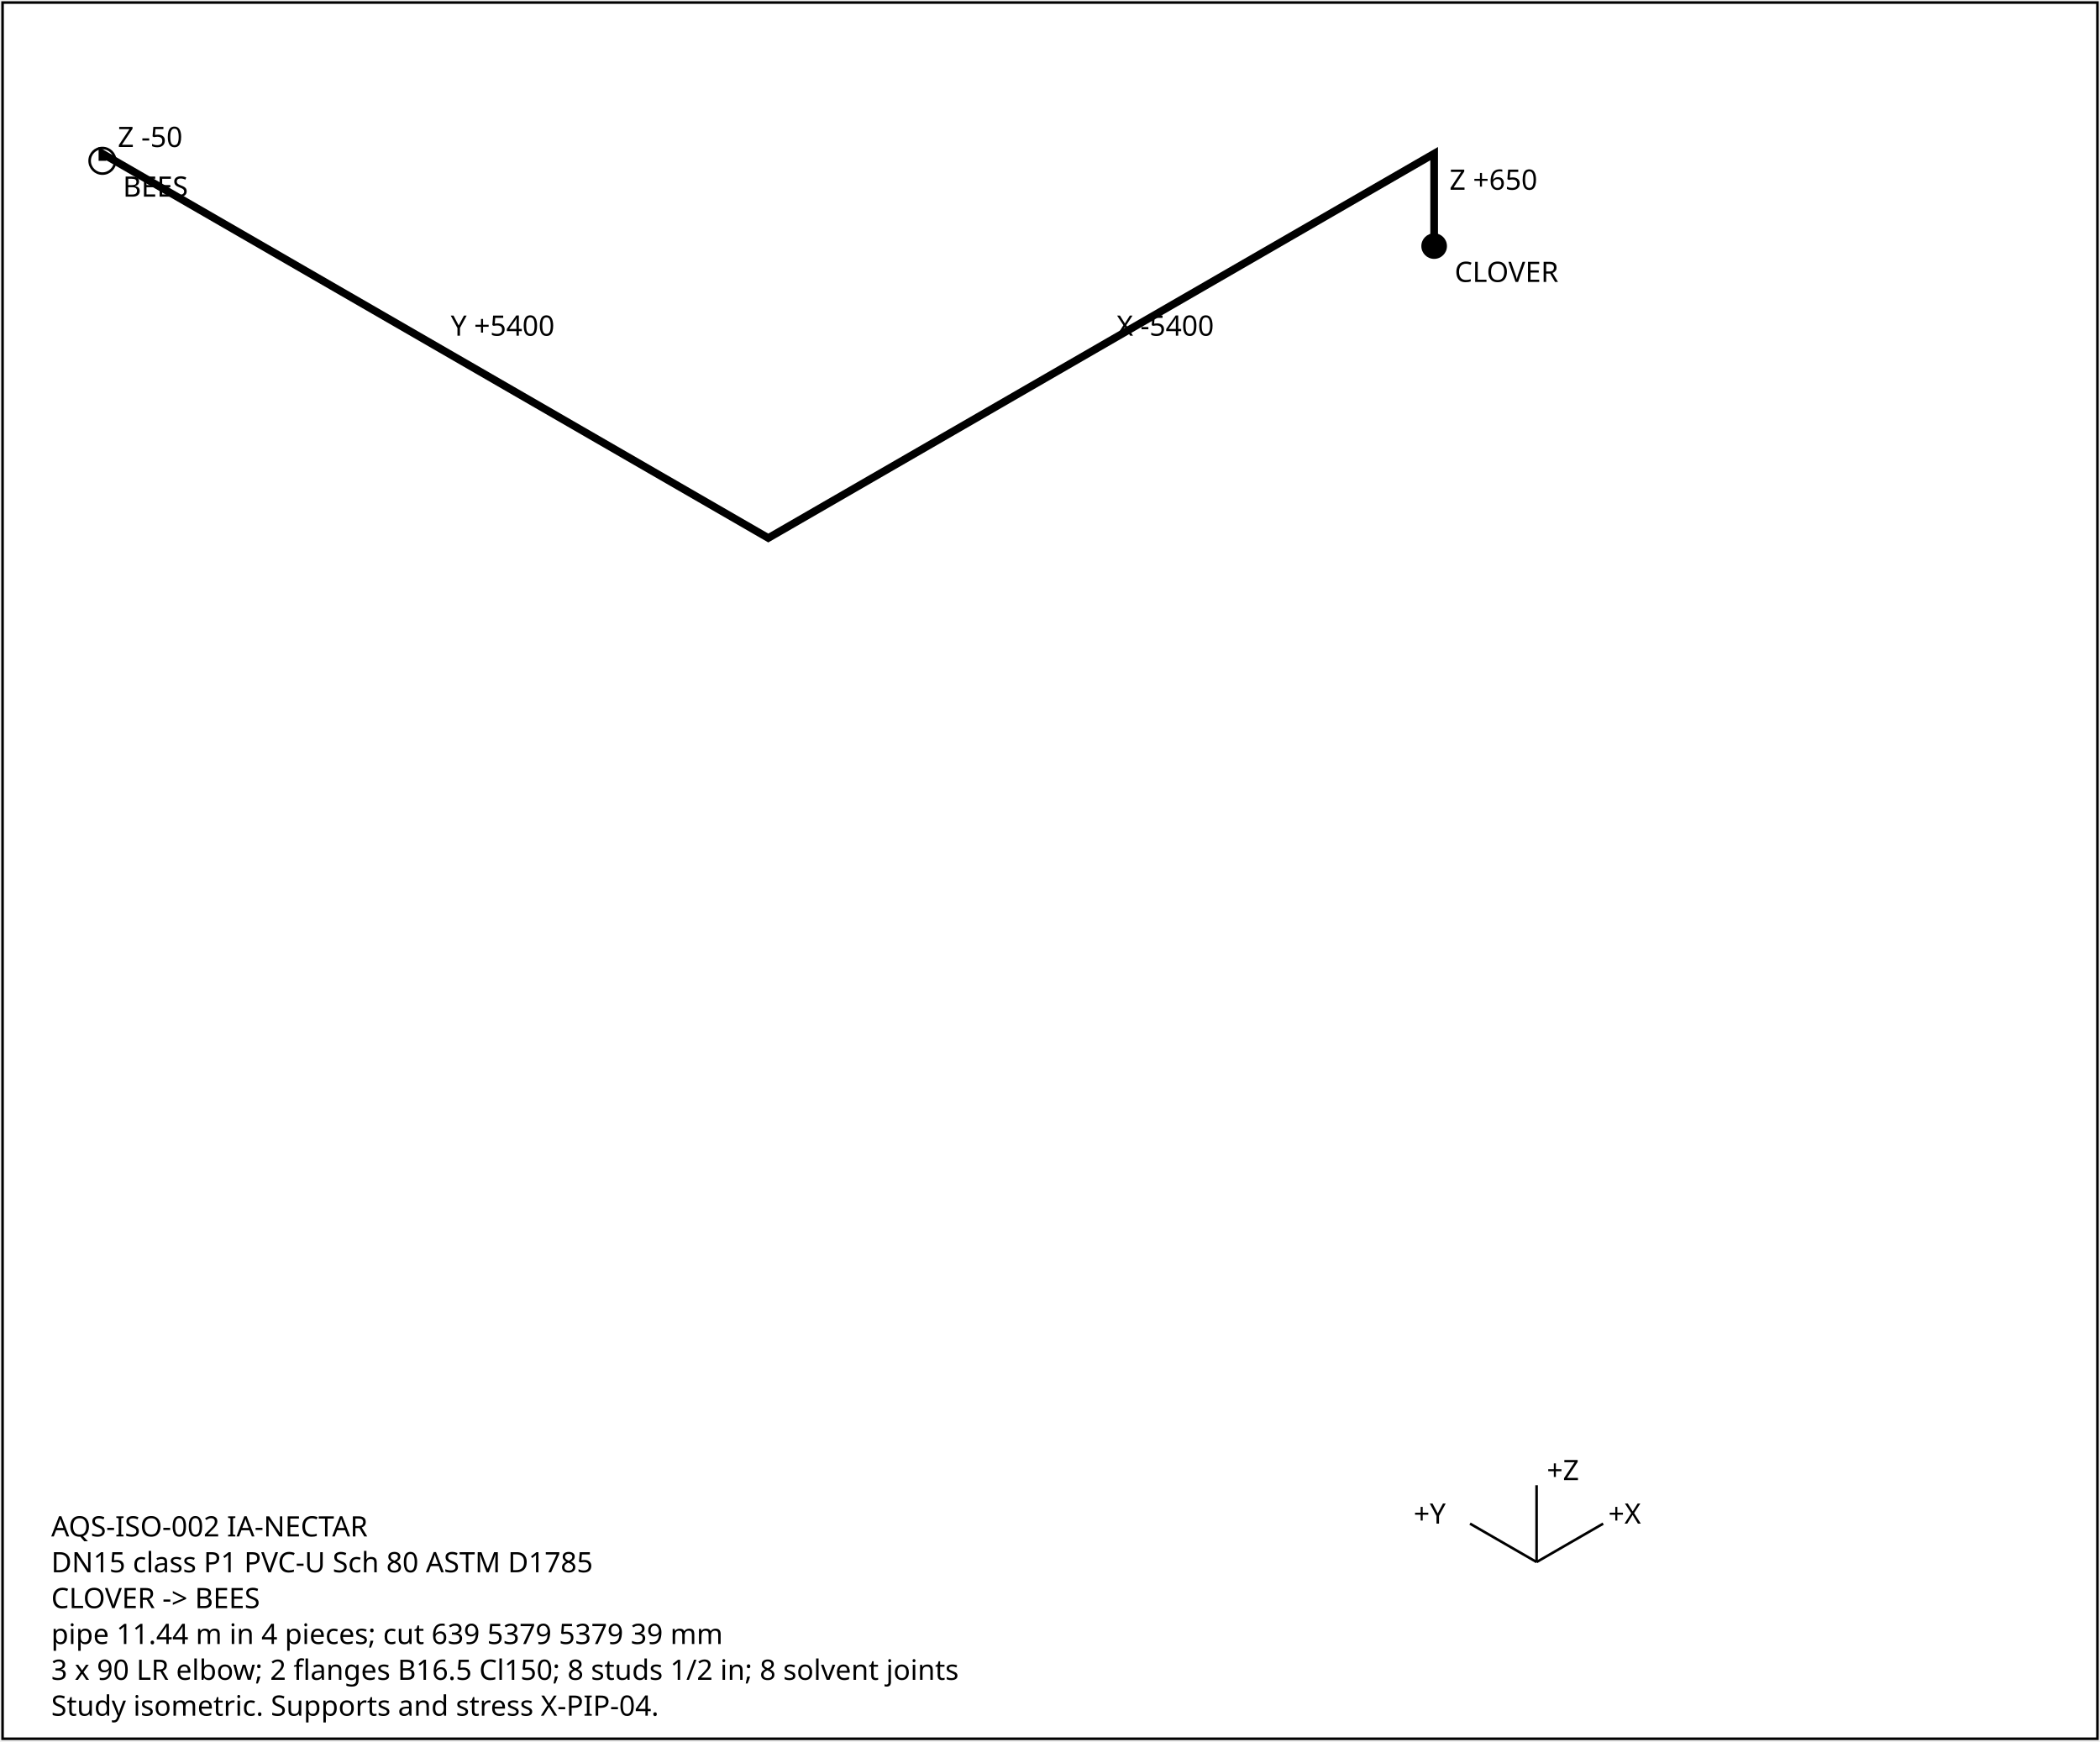
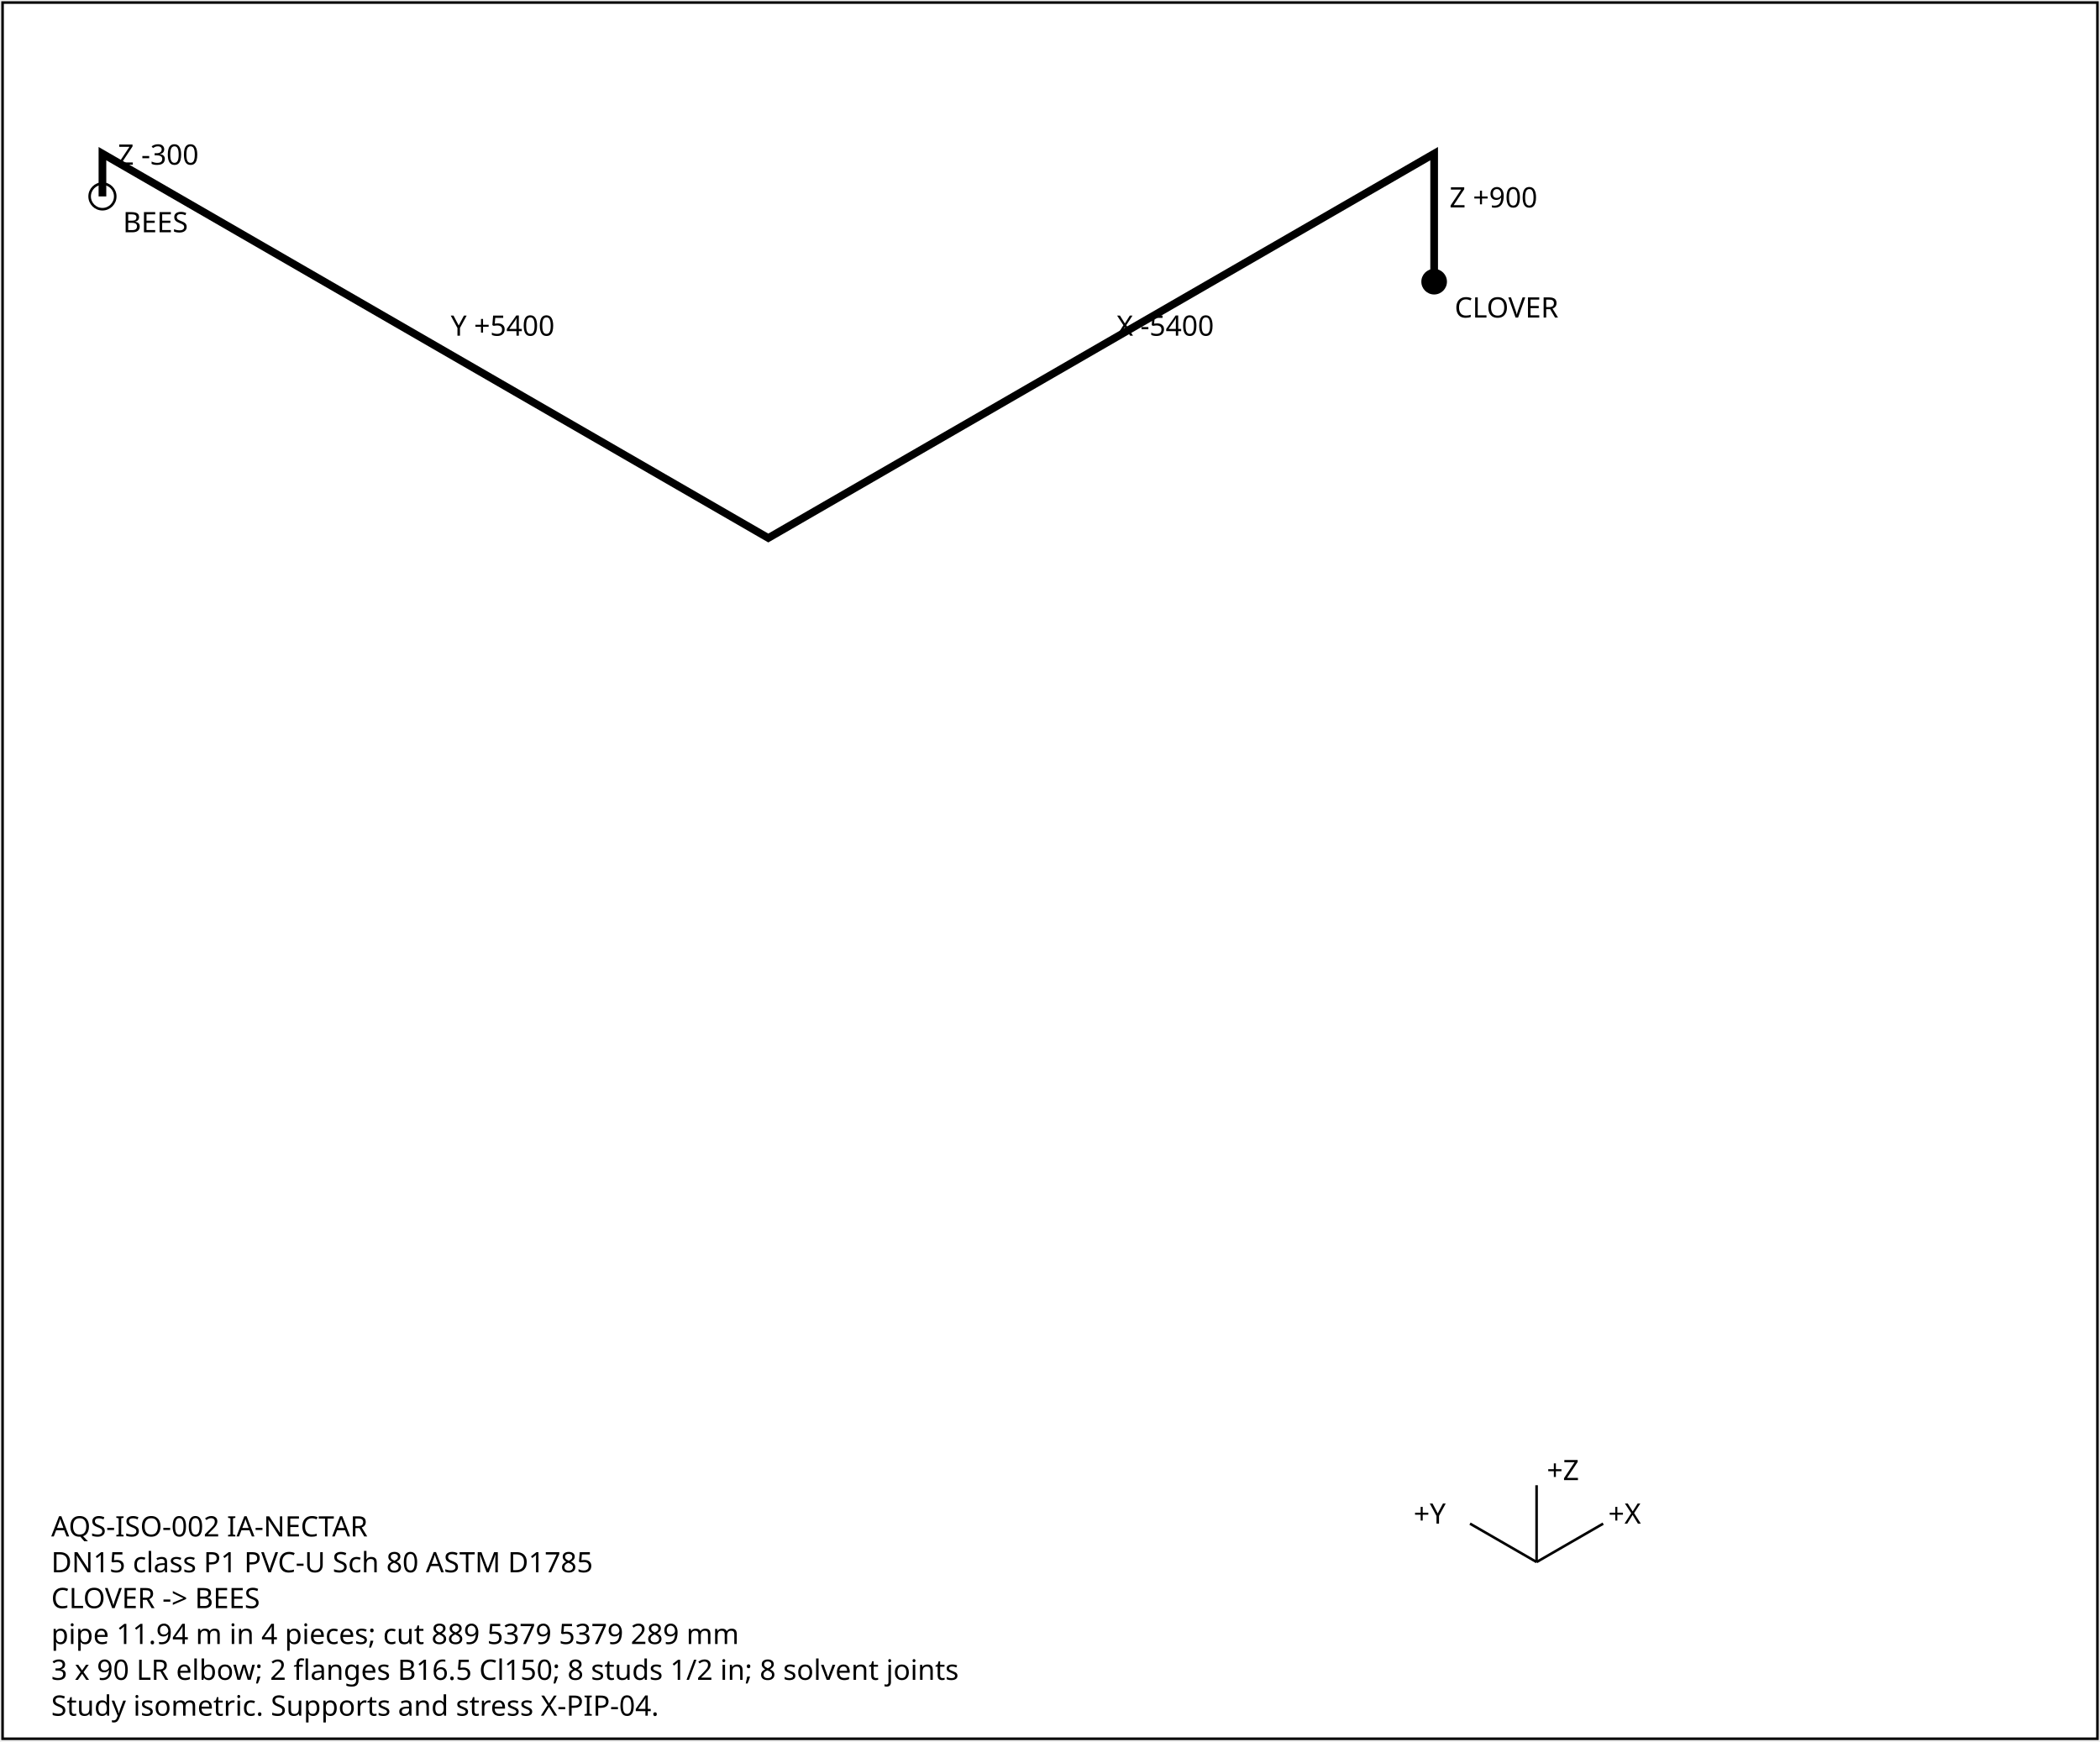
<svg xmlns="http://www.w3.org/2000/svg" width="820" height="680" font-family="sans-serif" font-size="11">
  <rect x="1" y="1" width="818" height="678" fill="white" stroke="black" />
-   <polyline points="560.0,96.1 560.0,60.0 300.0,210.1 40.0,60.0 40.0,62.8" fill="none" stroke="black" stroke-width="3" />
-   <text x="566.0" y="74.1">Z +650</text>
+   <polyline points="560.0,110.0 560.0,60.0 300.0,210.1 40.0,60.0 40.0,76.7" fill="none" stroke="black" stroke-width="3" />
+   <text x="566.0" y="81.0">Z +900</text>
  <text x="436.0" y="131.1">X -5400</text>
  <text x="176.0" y="131.1">Y +5400</text>
-   <text x="46.0" y="57.4">Z -50</text>
-   <circle cx="560.0" cy="96.1" r="5" fill="black" />
-   <text x="568.0" y="110.1">CLOVER</text>
-   <circle cx="40.0" cy="62.8" r="5" fill="none" stroke="black" />
-   <text x="48.0" y="76.8">BEES</text>
+   <text x="46.0" y="64.3">Z -300</text>
+   <circle cx="560.0" cy="110.0" r="5" fill="black" />
+   <text x="568.0" y="124.0">CLOVER</text>
+   <circle cx="40.0" cy="76.7" r="5" fill="none" stroke="black" />
+   <text x="48.0" y="90.7">BEES</text>
  <g transform="translate(600,610)">
    <line x1="0" y1="0" x2="26" y2="-15" stroke="black" />
    <text x="28" y="-15">+X</text>
    <line x1="0" y1="0" x2="-26" y2="-15" stroke="black" />
    <text x="-48" y="-15">+Y</text>
    <line x1="0" y1="0" x2="0" y2="-30" stroke="black" />
    <text x="4" y="-32">+Z</text>
  </g>
  <text x="20" y="600">AQS-ISO-002  IA-NECTAR</text>
  <text x="20" y="614">DN15  class P1  PVC-U Sch 80 ASTM D1785</text>
  <text x="20" y="628">CLOVER -&gt; BEES</text>
-   <text x="20" y="642">pipe 11.44 m in 4 pieces; cut 639 5379 5379 39 mm</text>
+   <text x="20" y="642">pipe 11.94 m in 4 pieces; cut 889 5379 5379 289 mm</text>
  <text x="20" y="656">3 x 90 LR elbow; 2 flanges B16.5 Cl150; 8 studs 1/2 in; 8 solvent joints</text>
  <text x="20" y="670">Study isometric. Supports and stress X-PIP-04.</text>
</svg>
